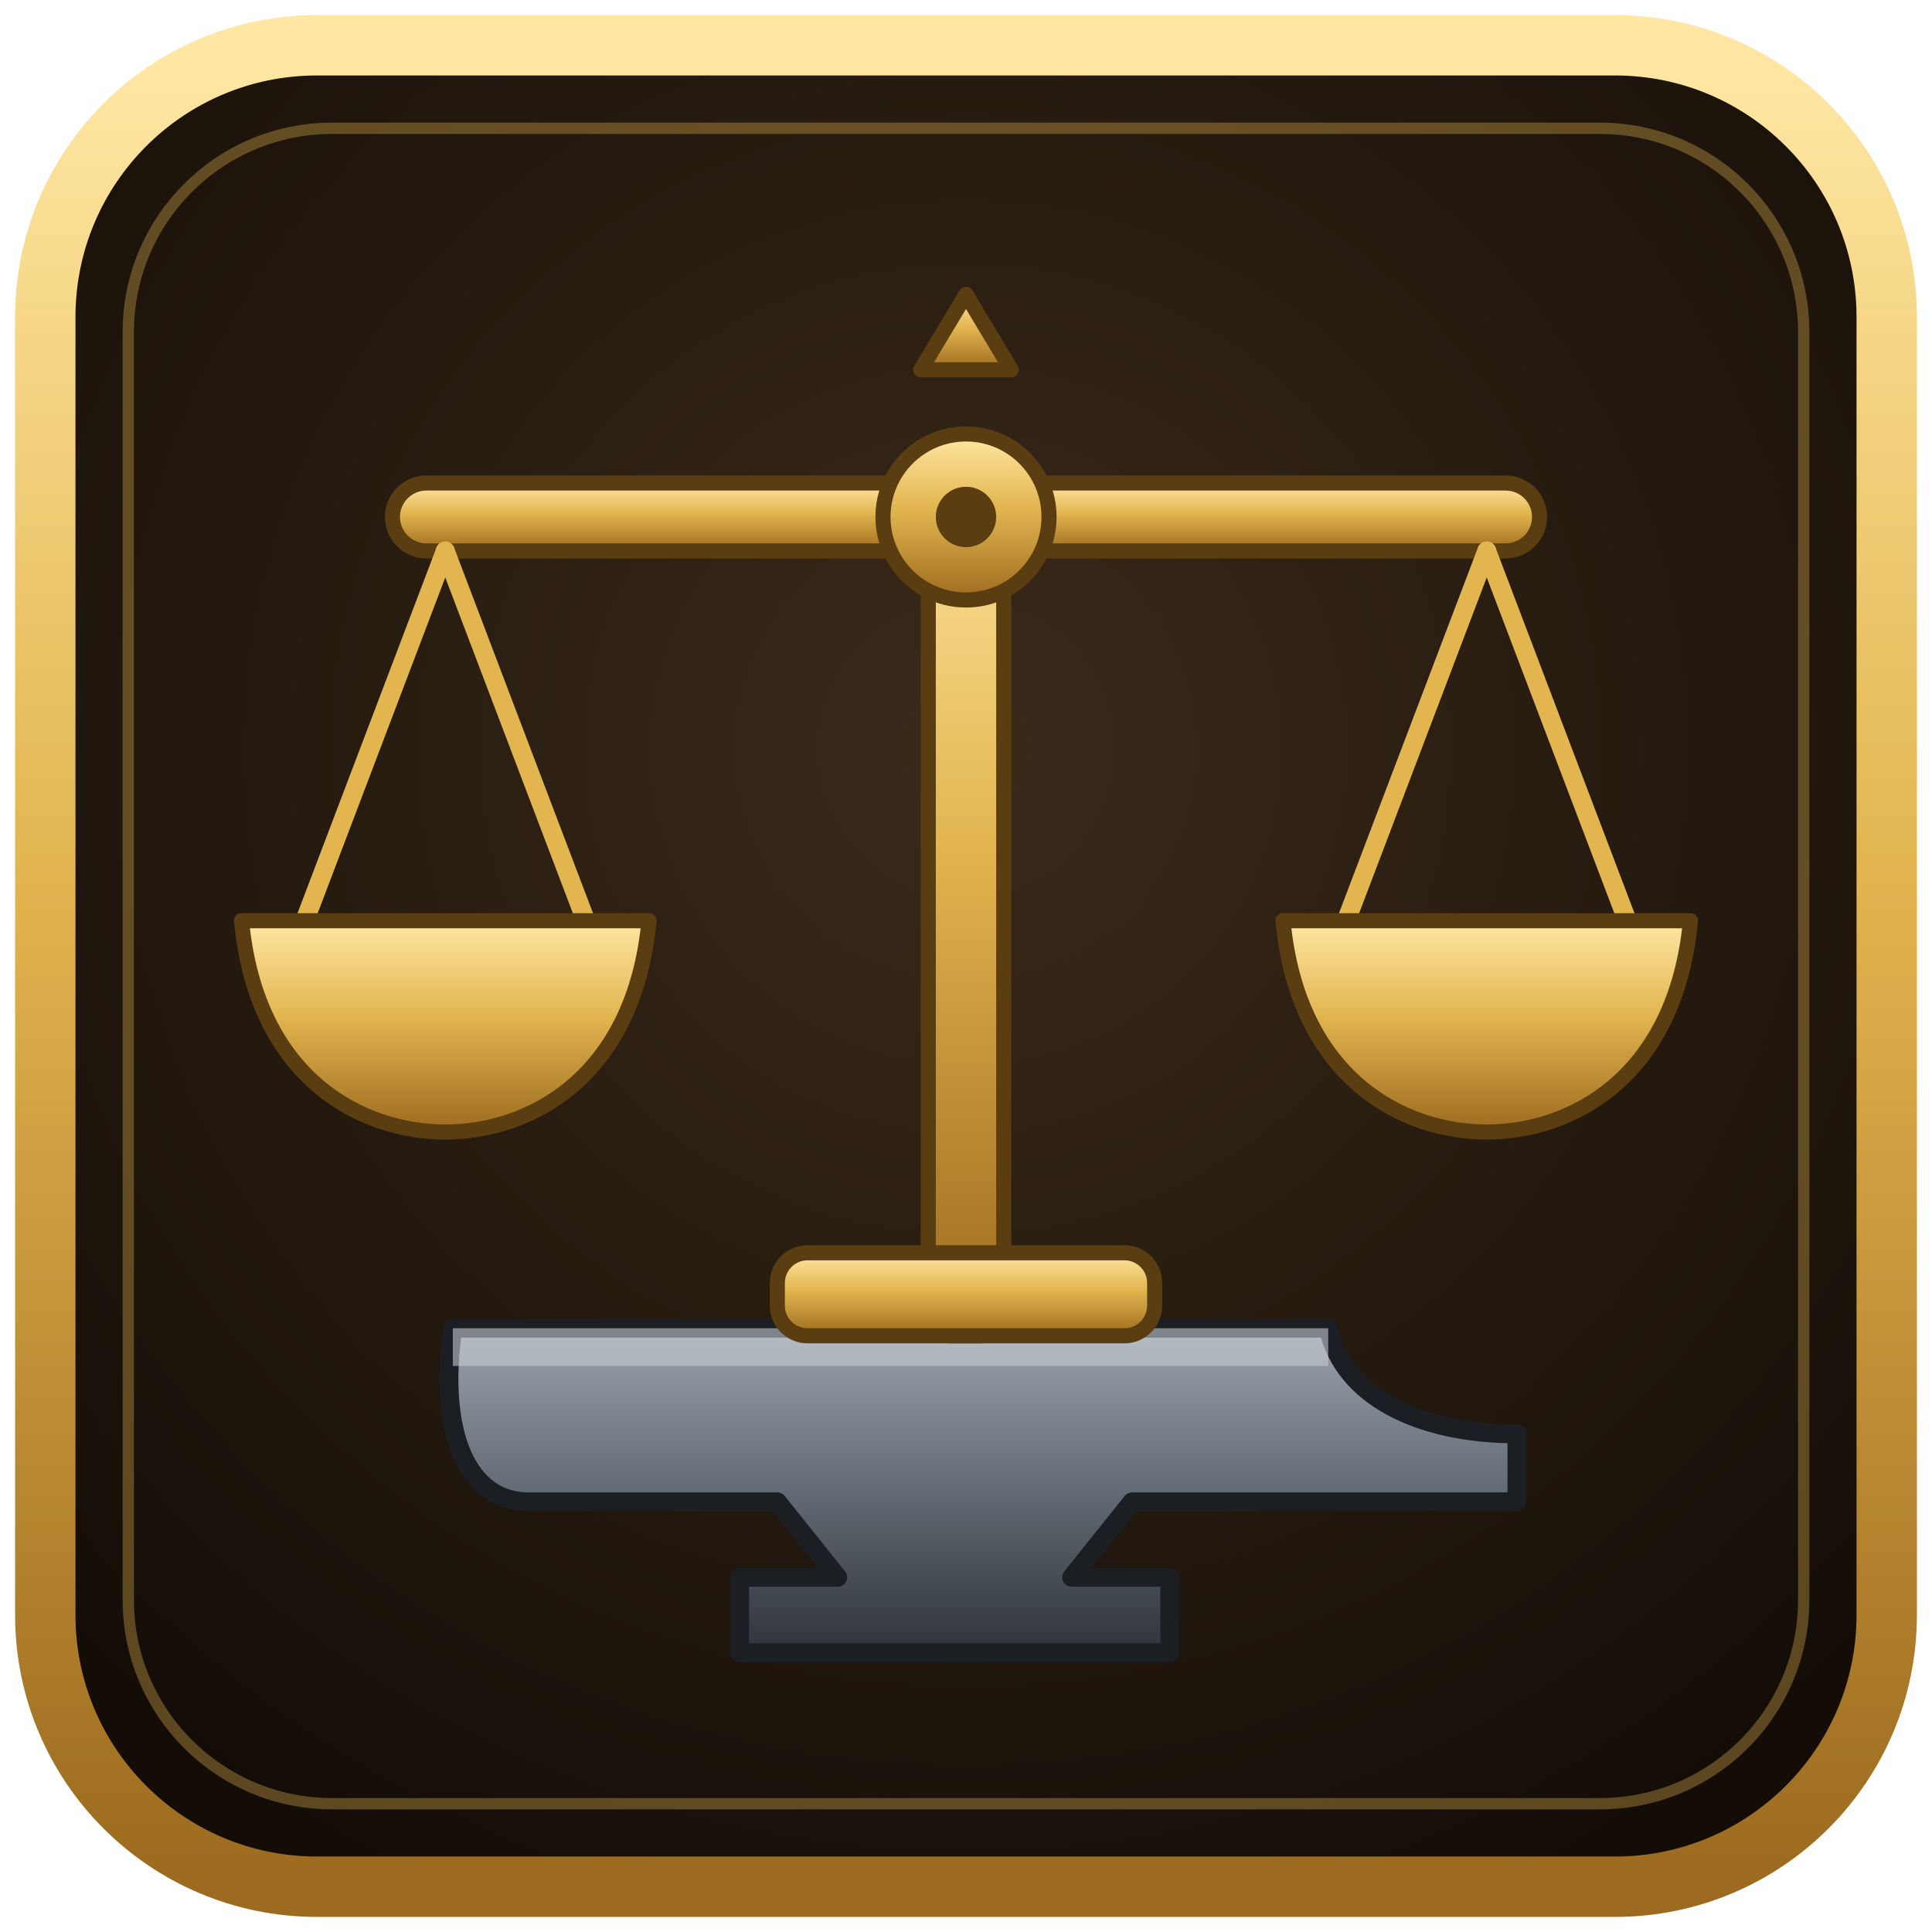
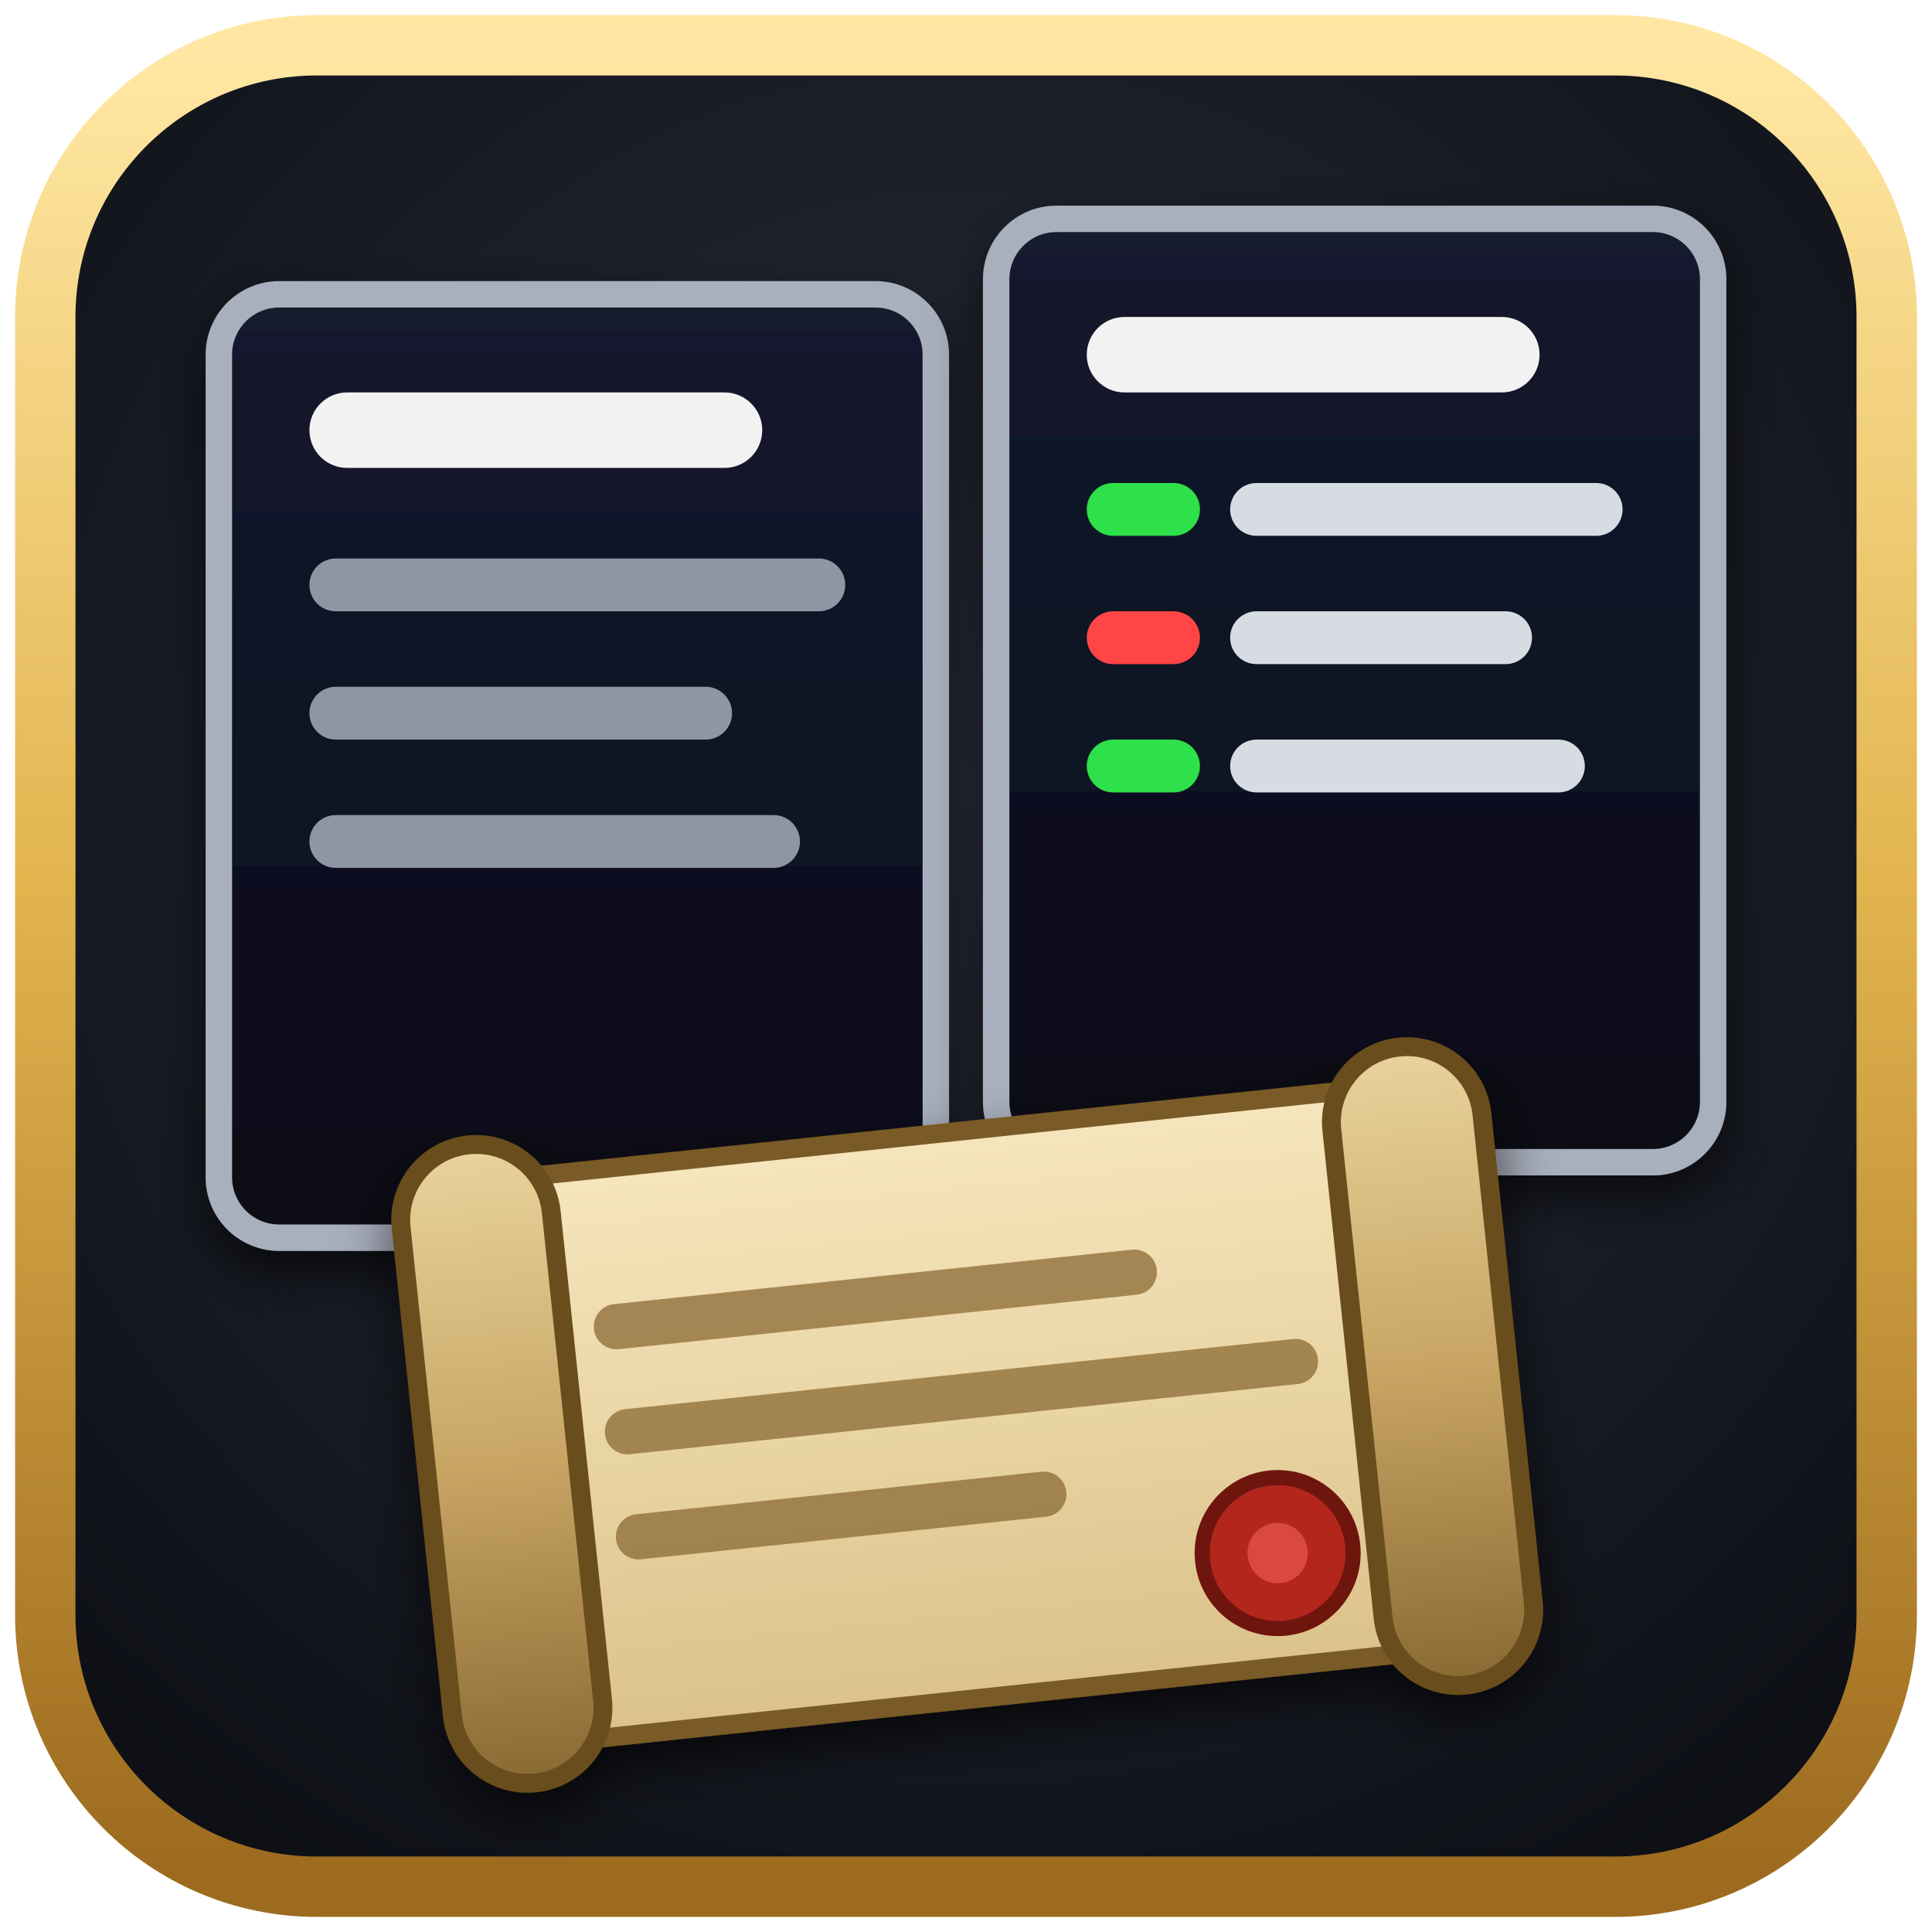
<svg xmlns="http://www.w3.org/2000/svg" viewBox="0 0 512 512" width="512" height="512">
  <defs>
-     <radialGradient id="bg" cx="50%" cy="38%" r="70%">
-       <stop offset="0%" stop-color="#3a2a1a" />
-       <stop offset="100%" stop-color="#140d07" />
+     <radialGradient id="bg" cx="50%" cy="40%" r="70%">
+       <stop offset="0%" stop-color="#2b2f3d" />
+       <stop offset="100%" stop-color="#0e1016" />
    </radialGradient>
    <linearGradient id="gold" x1="0" y1="0" x2="0" y2="1">
      <stop offset="0%" stop-color="#ffe7a3" />
      <stop offset="45%" stop-color="#e2b54f" />
      <stop offset="100%" stop-color="#9c6b1f" />
    </linearGradient>
-     <linearGradient id="iron" x1="0" y1="0" x2="0" y2="1">
-       <stop offset="0%" stop-color="#9aa3ad" />
-       <stop offset="55%" stop-color="#5d656e" />
-       <stop offset="100%" stop-color="#2f343a" />
+     <linearGradient id="panel" x1="0" y1="0" x2="0" y2="1">
+       <stop offset="0%" stop-color="#141a2e" />
+       <stop offset="100%" stop-color="#090c17" />
    </linearGradient>
+     <linearGradient id="paper" x1="0" y1="0" x2="0" y2="1">
+       <stop offset="0%" stop-color="#f6e6bd" />
+       <stop offset="100%" stop-color="#dcc28a" />
+     </linearGradient>
+     <linearGradient id="roll" x1="0" y1="0" x2="0" y2="1">
+       <stop offset="0%" stop-color="#e9d39c" />
+       <stop offset="50%" stop-color="#c8a564" />
+       <stop offset="100%" stop-color="#8a6a33" />
+     </linearGradient>
+     <filter id="shadow" x="-20%" y="-20%" width="140%" height="140%">
+       <feDropShadow dx="0" dy="6" stdDeviation="7" flood-color="#000" flood-opacity="0.65" />
+     </filter>
  </defs>
  <rect x="12" y="12" width="488" height="488" rx="72" fill="url(#bg)" />
  <rect x="12" y="12" width="488" height="488" rx="72" fill="none" stroke="url(#gold)" stroke-width="16" />
-   <rect x="34" y="34" width="444" height="444" rx="54" fill="none" stroke="#e2b54f" stroke-opacity="0.35" stroke-width="3" />
-   <path d="M120 352 H352 C356 370 376 380 402 380 V398 H300 L284 418 H310 V438 H196 V418 H222 L206 398 H140 C124 398 116 380 120 352 Z" fill="url(#iron)" stroke="#1b1e22" stroke-width="5" stroke-linejoin="round" />
-   <rect x="120" y="352" width="232" height="10" fill="#c3cad1" opacity="0.6" />
-   <rect x="246" y="118" width="20" height="236" rx="6" fill="url(#gold)" stroke="#5a3d10" stroke-width="4" />
-   <rect x="206" y="332" width="100" height="22" rx="8" fill="url(#gold)" stroke="#5a3d10" stroke-width="4" />
-   <rect x="104" y="128" width="304" height="18" rx="9" fill="url(#gold)" stroke="#5a3d10" stroke-width="4" />
-   <circle cx="256" cy="137" r="22" fill="url(#gold)" stroke="#5a3d10" stroke-width="4" />
-   <circle cx="256" cy="137" r="8" fill="#5a3d10" />
-   <path d="M244 98 L256 78 L268 98 Z" fill="url(#gold)" stroke="#5a3d10" stroke-width="4" stroke-linejoin="round" />
-   <g stroke="#e2b54f" stroke-width="5" stroke-linecap="round">
-     <line x1="118" y1="146" x2="80" y2="246" />
-     <line x1="118" y1="146" x2="156" y2="246" />
-     <line x1="394" y1="146" x2="356" y2="246" />
-     <line x1="394" y1="146" x2="432" y2="246" />
+   <g filter="url(#shadow)">
+     <rect x="58" y="78" width="190" height="250" rx="16" fill="url(#panel)" stroke="#a9b0bd" stroke-width="7" />
+     <rect x="82" y="104" width="120" height="20" rx="10" fill="#f2f2f2" />
+     <rect x="82" y="148" width="142" height="14" rx="7" fill="#8f96a3" />
+     <rect x="82" y="182" width="112" height="14" rx="7" fill="#8f96a3" />
+     <rect x="82" y="216" width="130" height="14" rx="7" fill="#8f96a3" />
  </g>
-   <path d="M64 244 H172 C168 286 140 300 118 300 C96 300 68 286 64 244 Z" fill="url(#gold)" stroke="#5a3d10" stroke-width="4" stroke-linejoin="round" />
-   <path d="M340 244 H448 C444 286 416 300 394 300 C372 300 344 286 340 244 Z" fill="url(#gold)" stroke="#5a3d10" stroke-width="4" stroke-linejoin="round" />
+   <g filter="url(#shadow)">
+     <rect x="264" y="58" width="190" height="250" rx="16" fill="url(#panel)" stroke="#a9b0bd" stroke-width="7" />
+     <rect x="288" y="84" width="120" height="20" rx="10" fill="#f2f2f2" />
+     <rect x="288" y="128" width="30" height="14" rx="7" fill="#2fe04a" />
+     <rect x="326" y="128" width="104" height="14" rx="7" fill="#d7dbe2" />
+     <rect x="288" y="162" width="30" height="14" rx="7" fill="#ff4545" />
+     <rect x="326" y="162" width="80" height="14" rx="7" fill="#d7dbe2" />
+     <rect x="288" y="196" width="30" height="14" rx="7" fill="#2fe04a" />
+     <rect x="326" y="196" width="94" height="14" rx="7" fill="#d7dbe2" />
+   </g>
+   <g filter="url(#shadow)" transform="rotate(-6 256 372)">
+     <rect x="132" y="300" width="248" height="150" fill="url(#paper)" stroke="#7a5a26" stroke-width="5" />
+     <rect x="160" y="336" width="150" height="12" rx="6" fill="#8a6a33" opacity="0.75" />
+     <rect x="160" y="364" width="190" height="12" rx="6" fill="#8a6a33" opacity="0.75" />
+     <rect x="160" y="392" width="120" height="12" rx="6" fill="#8a6a33" opacity="0.75" />
+     <rect x="112" y="290" width="40" height="170" rx="20" fill="url(#roll)" stroke="#6b4d1e" stroke-width="5" />
+     <rect x="360" y="290" width="40" height="170" rx="20" fill="url(#roll)" stroke="#6b4d1e" stroke-width="5" />
+     <circle cx="334" cy="420" r="20" fill="#b3261e" stroke="#6e130e" stroke-width="4" />
+     <circle cx="334" cy="420" r="8" fill="#d9483d" />
+   </g>
</svg>
